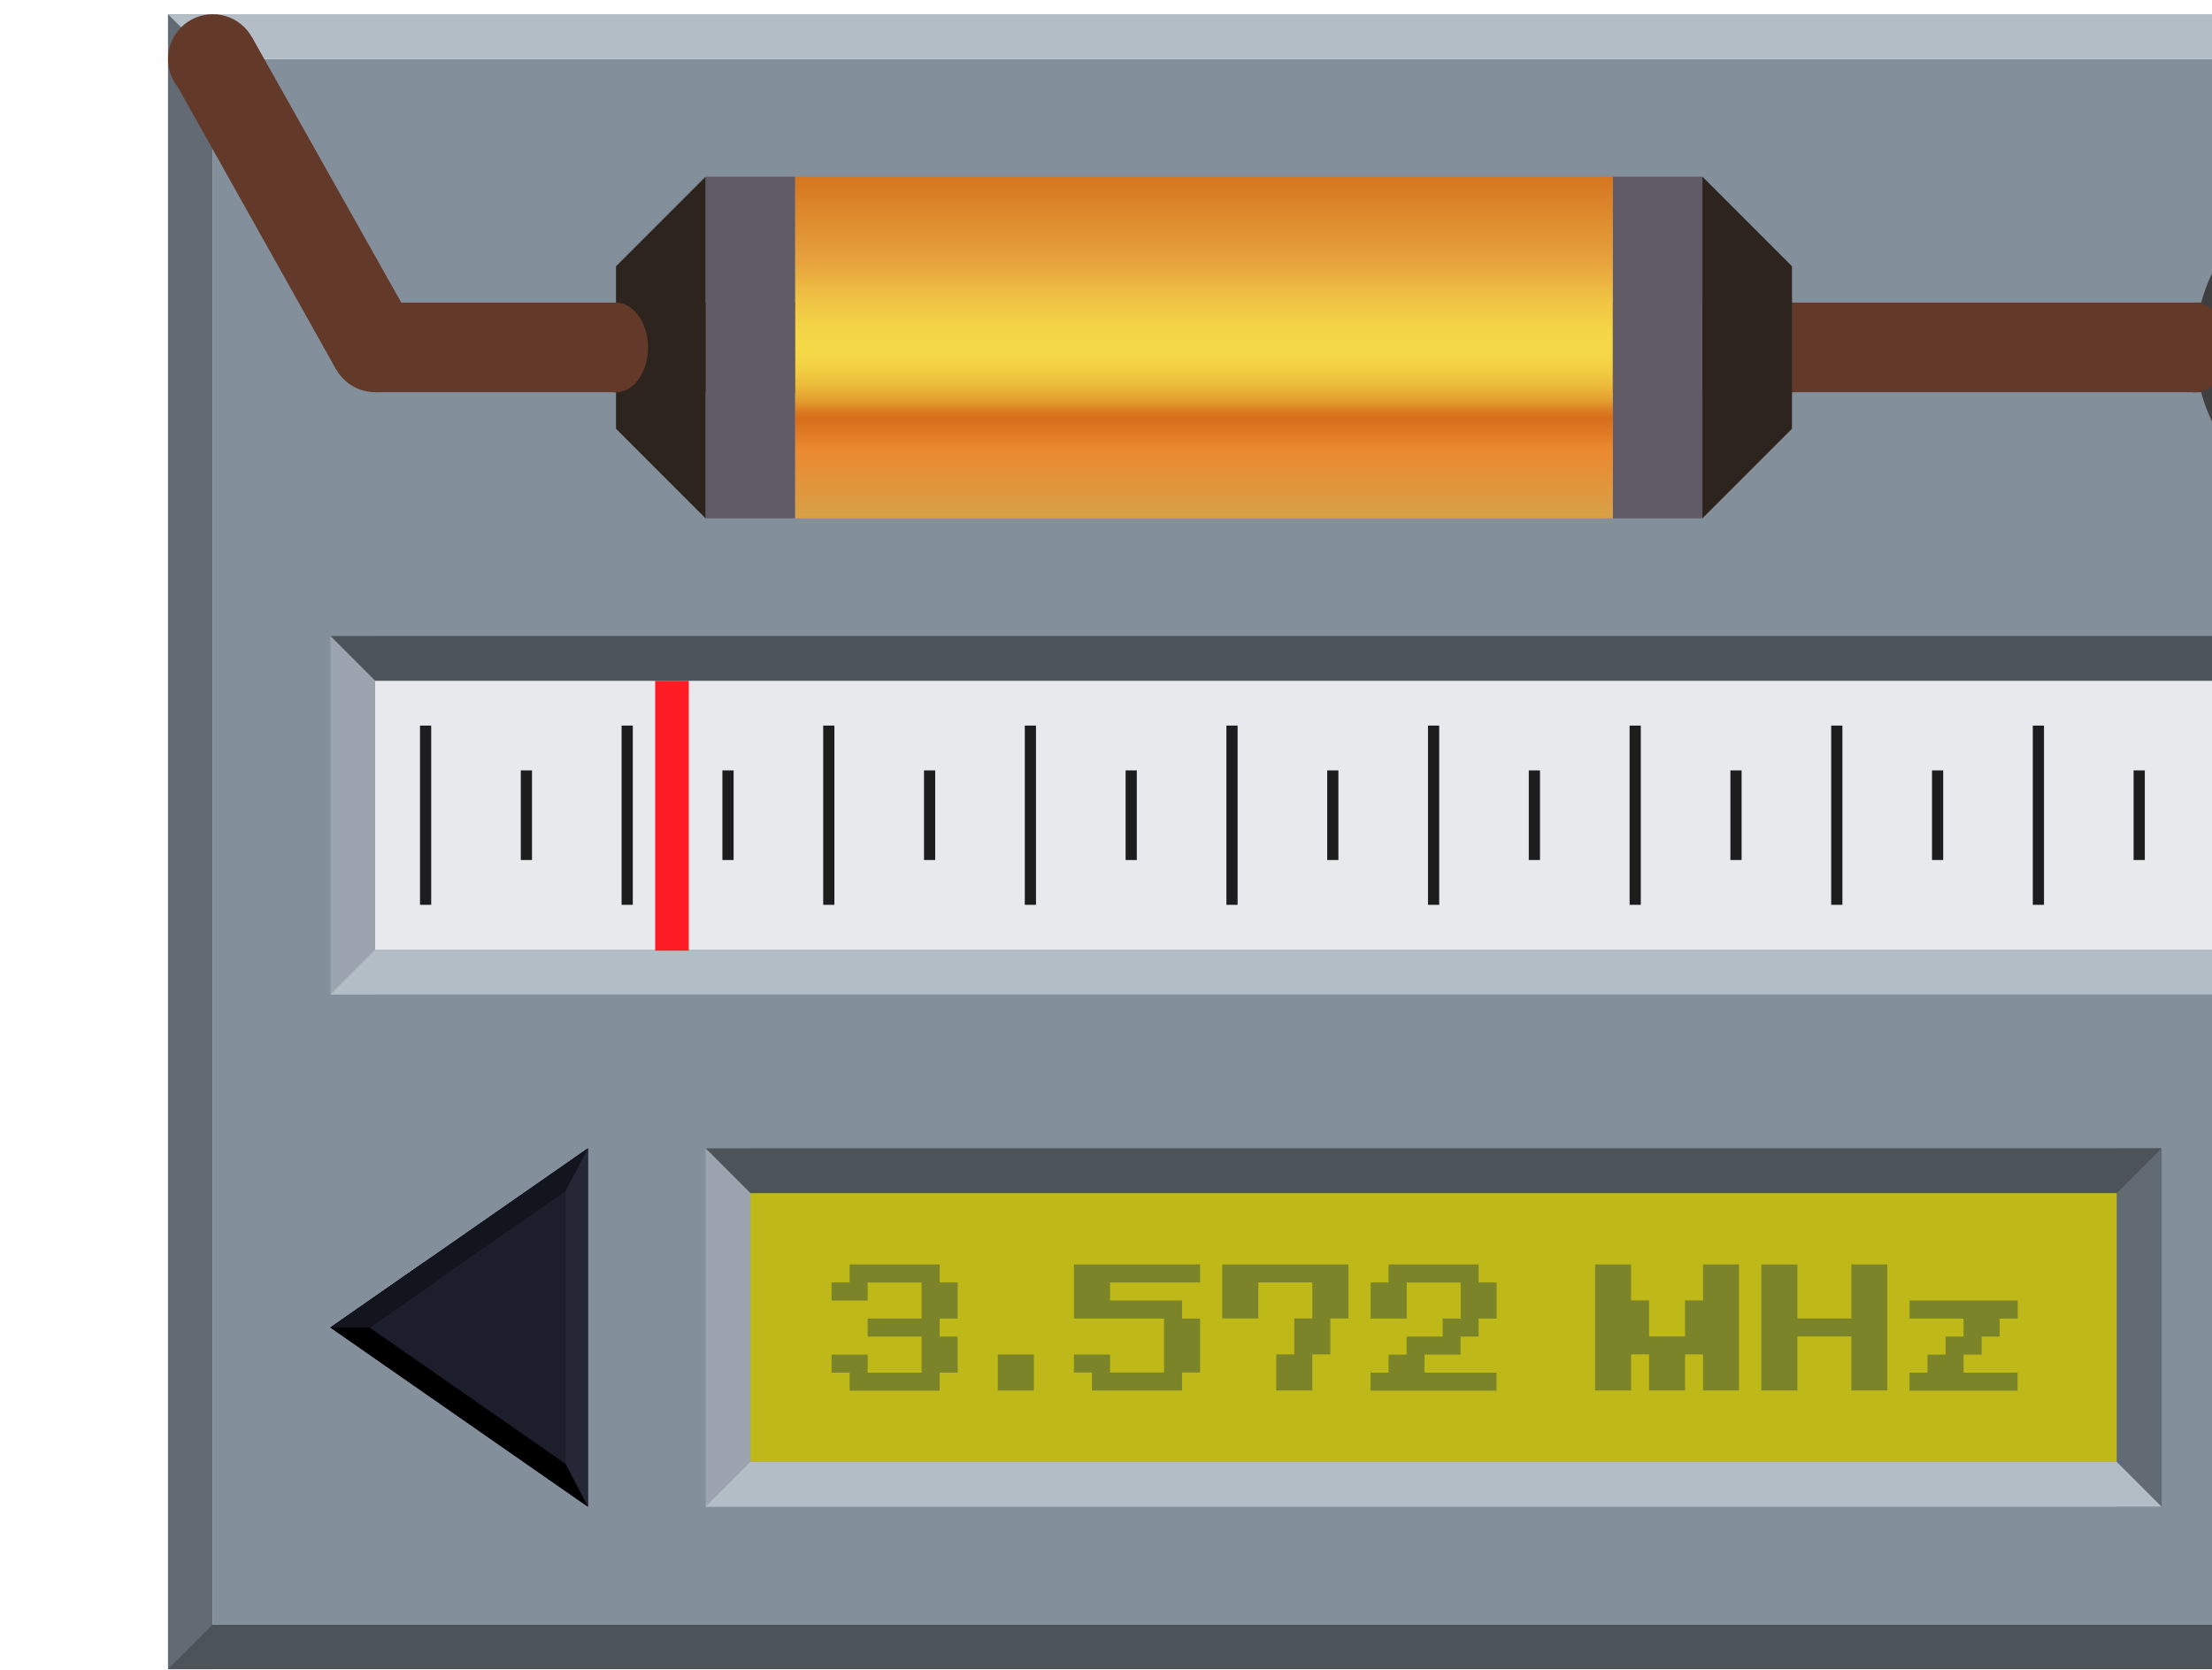
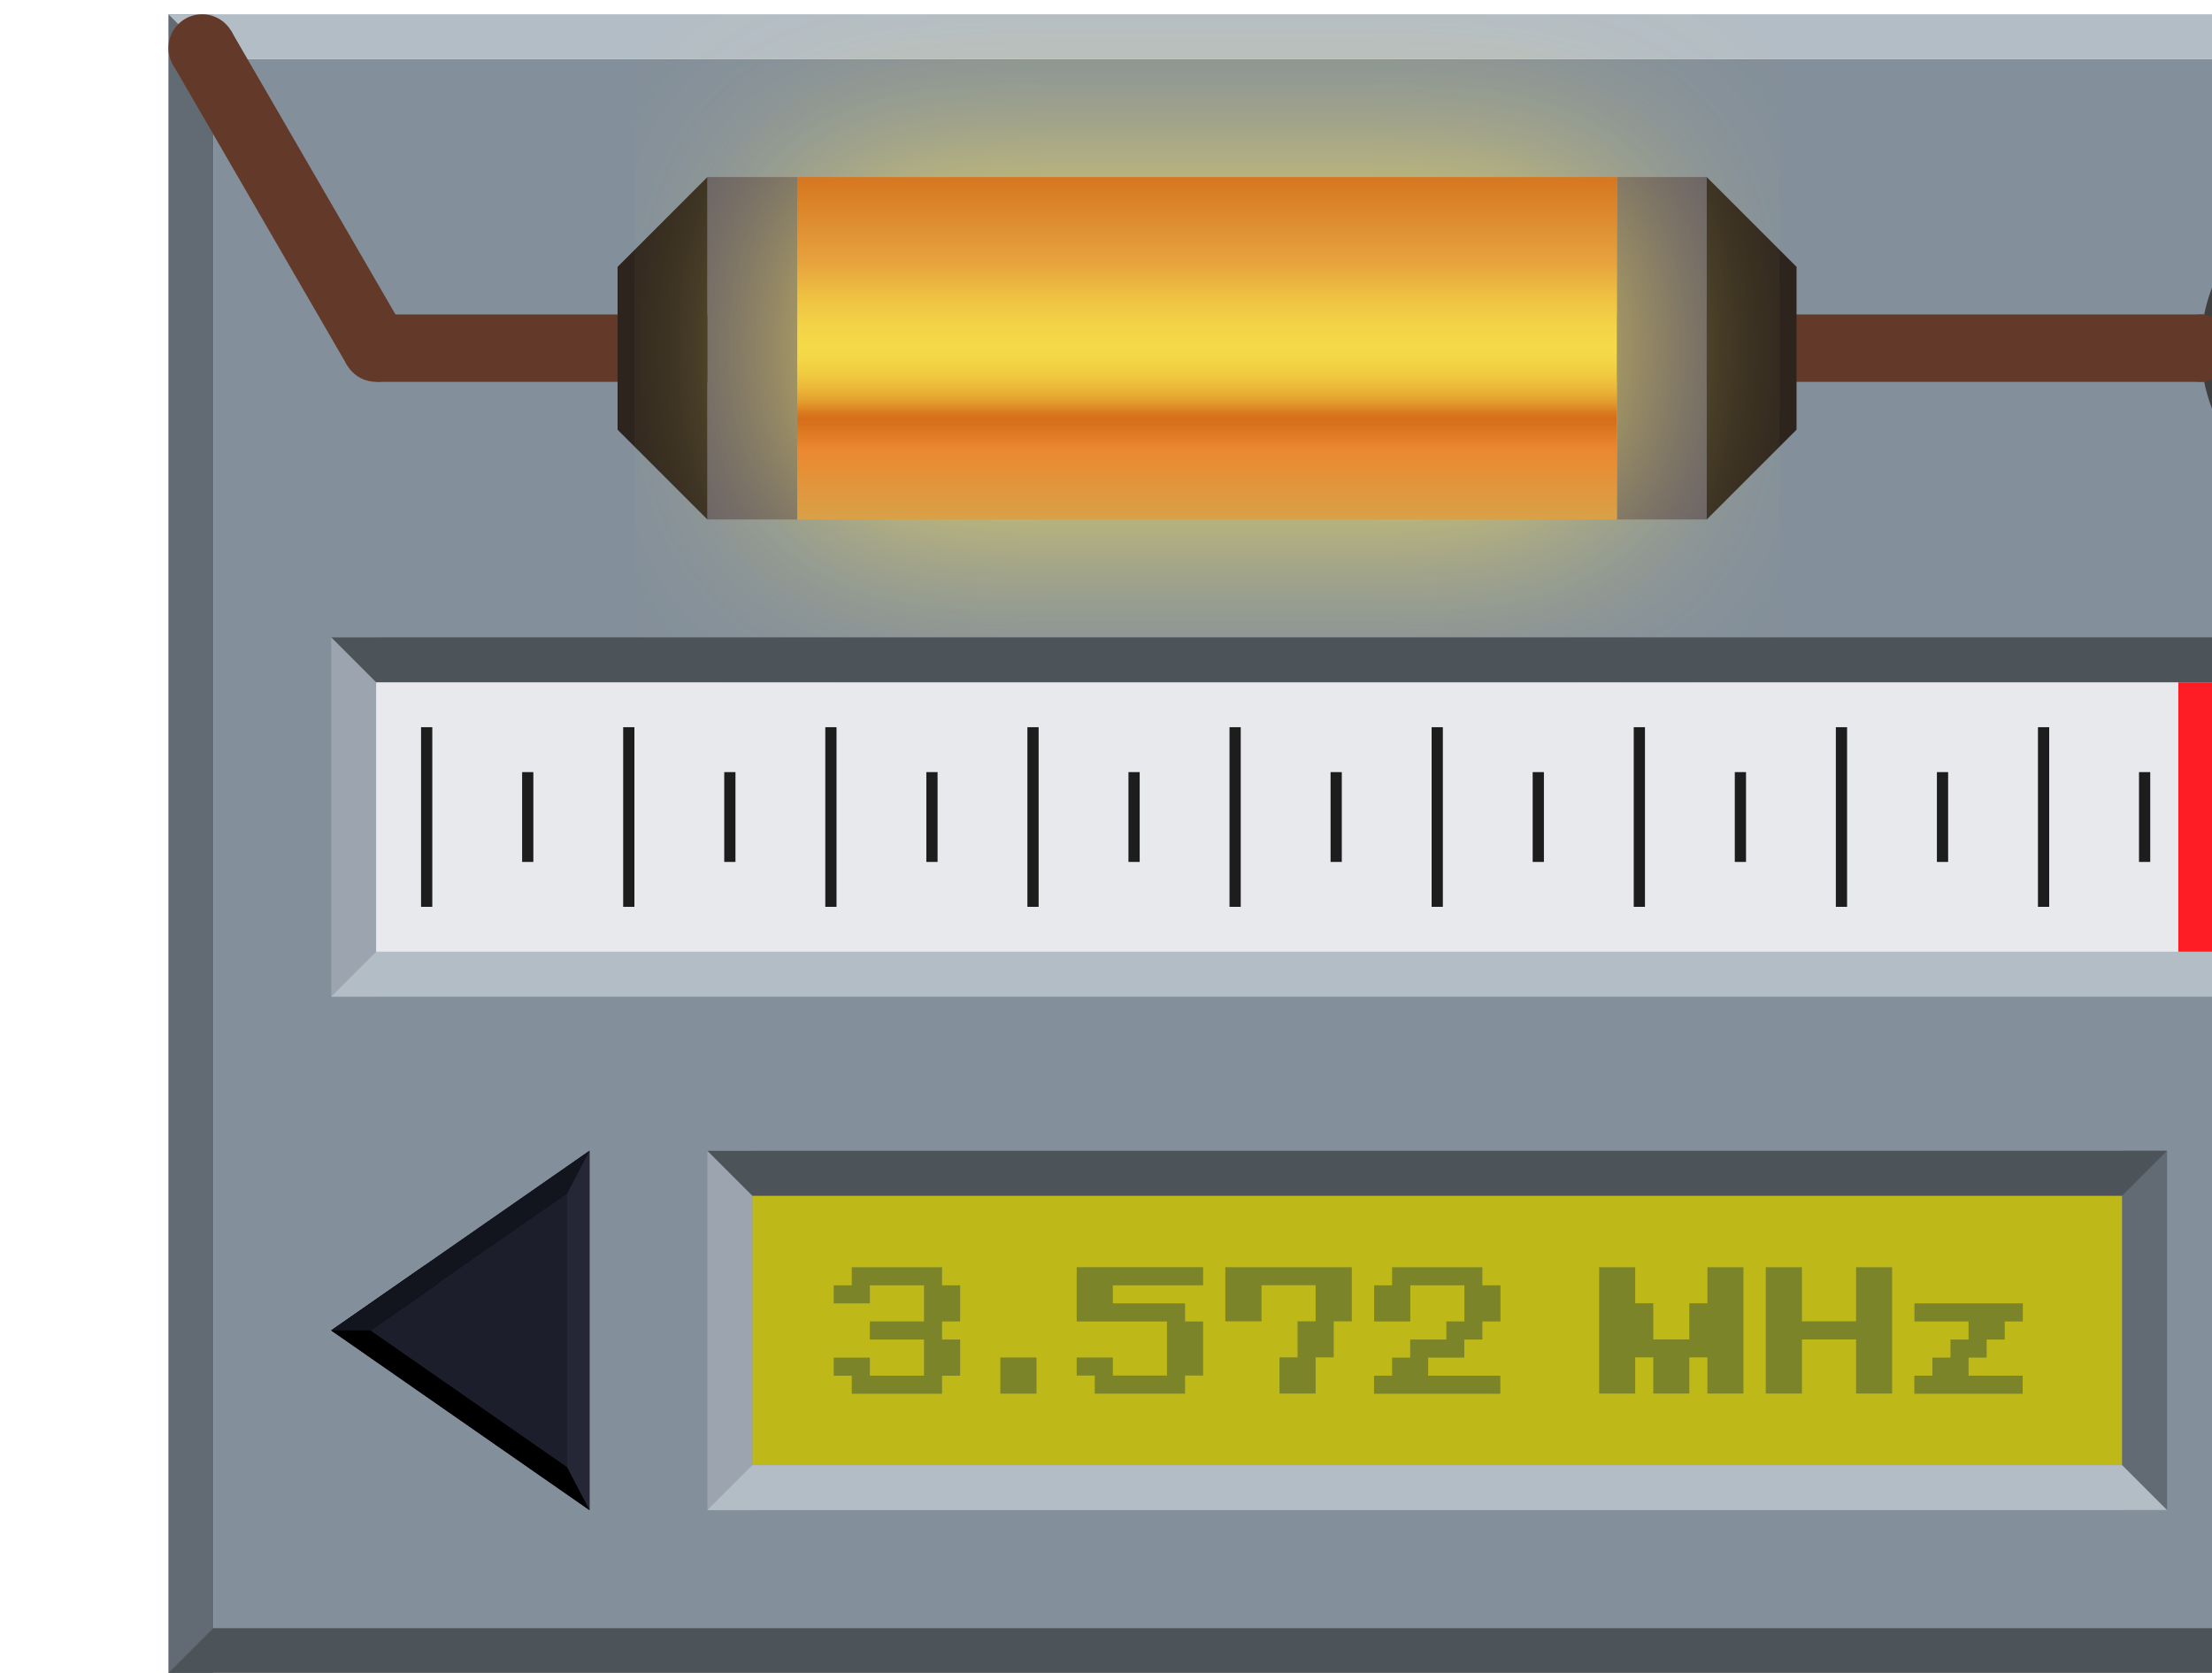
- <svg xmlns="http://www.w3.org/2000/svg" id="Ebene_2" data-name="Ebene 2" viewBox="0 0 197.5 149">
+ <svg xmlns="http://www.w3.org/2000/svg" id="Ebene_2" data-name="Ebene 2" viewBox="0 0 197 149">
  <defs>
    <clipPath id="clippath">
-       <rect id="Exportfläche" width="197.5" height="149" fill="none" />
+       <rect x="56.5" y="1.27" width="102" height="59.5" fill="none" />
    </clipPath>
    <linearGradient id="Unbenannter_Verlauf_41" data-name="Unbenannter Verlauf 41" x1="107.5" y1="15.56" x2="107.5" y2="46.24" gradientUnits="userSpaceOnUse">
      <stop offset="0" stop-color="#d5751f" />
      <stop offset=".26" stop-color="#e7a33e" />
      <stop offset=".27" stop-color="#e8a73e" />
      <stop offset=".36" stop-color="#efc243" />
      <stop offset=".44" stop-color="#f3d346" />
      <stop offset=".5" stop-color="#f5d947" />
      <stop offset=".54" stop-color="#f3d545" />
      <stop offset=".58" stop-color="#f0ca40" />
      <stop offset=".62" stop-color="#ebb739" />
      <stop offset=".66" stop-color="#e39d2e" />
      <stop offset=".69" stop-color="#da7b20" />
      <stop offset=".71" stop-color="#d66d1a" />
      <stop offset=".8" stop-color="#eb8930" />
      <stop offset="1" stop-color="#d8a147" />
    </linearGradient>
+     <filter id="outer-glow-1" x="44" y="-12" width="127" height="86" filterUnits="userSpaceOnUse">
+       <feOffset dx="0" dy="0" />
+       <feGaussianBlur result="blur" stdDeviation="9" />
+       <feFlood flood-color="#ebd660" flood-opacity="1" />
+       <feComposite in2="blur" operator="in" />
+       <feComposite in="SourceGraphic" />
+     </filter>
  </defs>
  <g id="Seite_25" data-name="Seite 25">
    <g id="_3572" data-name="3572">
-       <g clip-path="url(#clippath)">
-         <path id="Modul" d="M19,5.27v139.73h218V5.27H19ZM222.5,84.77H33.5v-24h189v24Z" fill="#838f9b" />
-         <g id="Rahmen_Modul" data-name="Rahmen Modul">
-           <rect id="Exportfläche-2" data-name="Exportfläche" x="15" y="1.27" width="4" height="147.73" fill="#626b74" />
-           <polygon points="241 1.27 15 1.27 19 5.27 237 5.27 241 1.27" fill="#b3bdc6" />
-           <polygon points="237 145 19 145 15 149 241 149 237 145" fill="#4c5359" />
+       <rect id="Exportfläche" width="197" height="149" fill="none" />
+       <polygon id="Modul" points="197 84.77 33.5 84.77 33.5 60.77 197 60.77 197 5.27 19 5.27 19 145 197 145 197 84.77" fill="#838f9b" />
+       <g id="Rahmen_Modul" data-name="Rahmen Modul">
+         <rect id="Links" x="15" y="1.27" width="4" height="147.73" fill="#626b74" />
+         <polygon id="Unten" points="19 145 15 149 197 149 197 145 19 145" fill="#4c5359" />
+         <polygon id="Oben" points="197 1.27 15 1.27 19 5.27 197 5.27 197 1.27" fill="#b3bdc6" />
+       </g>
+       <g id="Pfeil_Links" data-name="Pfeil Links">
+         <polygon points="29.5 118.5 52.5 134.5 52.5 102.5 29.5 118.5" fill="#1c1e2b" />
+         <path d="M50.5,106.33v24.34s-17.5-12.17-17.5-12.17l17.5-12.17M52.5,102.5l-23,16,23,16v-32h0Z" fill="#252736" />
+         <polygon points="33 118.5 39.01 114.32 37.86 112.68 29.5 118.5 52.5 134.5 50.5 130.67 33 118.5" />
+         <polygon points="33 118.5 50.5 106.33 52.5 102.5 29.5 118.5 33 118.5" fill="#12141e" />
+       </g>
+       <g id="Display">
+         <rect id="Display-2" data-name="Display" x="67" y="106.5" width="122" height="24" fill="#beb818" />
+         <g>
+           <rect x="69" y="106.5" width="118" height="24" fill="none" />
+           <path d="M74.25,114.48h1.61v-1.61h8.04v1.61h1.61v3.22h-1.61v1.61h1.61v3.22h-1.61v1.61h-8.04v-1.61h-1.61v-1.61h3.22v1.61h4.82v-3.22h-4.82v-1.61h4.82v-3.22h-4.82v1.61h-3.22v-1.61Z" fill="#7b8428" />
+           <path d="M89.09,120.91h3.22v3.22h-3.22v-3.22Z" fill="#7b8428" />
+           <path d="M95.9,112.87h11.25v1.61h-8.04v1.61h6.43v1.61h1.61v4.82h-1.61v1.61h-8.04v-1.61h-1.61v-1.61h3.22v1.61h4.82v-4.82h-8.04v-4.82Z" fill="#7b8428" />
+           <path d="M109.14,112.87h11.25v4.82h-1.61v3.21h-1.61v3.22h-3.22v-3.22h1.61v-3.21h1.61v-3.22h-4.82v3.22h-3.22v-4.82Z" fill="#7b8428" />
+           <path d="M122.37,114.48h1.61v-1.61h8.04v1.61h1.61v3.22h-1.61v1.61h-1.61v1.61h-3.22v1.61h6.43v1.61h-11.25v-1.61h1.61v-1.61h1.61v-1.61h3.22v-1.61h1.61v-3.22h-4.82v3.22h-3.22v-3.22Z" fill="#7b8428" />
+           <path d="M142.42,112.87h3.21v3.21h1.61v3.22h3.21v-3.22h1.61v-3.21h3.21v11.25h-3.21v-3.22h-1.61v3.22h-3.21v-3.22h-1.61v3.22h-3.21v-11.25Z" fill="#7b8428" />
+           <path d="M157.26,112.87h3.22v4.82h4.82v-4.82h3.21v11.25h-3.21v-4.82h-4.82v4.82h-3.22v-11.25Z" fill="#7b8428" />
+           <path d="M170.5,116.09h9.65v1.61h-1.61v1.61h-1.61v1.61h-1.61v1.61h4.82v1.61h-9.65v-1.61h1.61v-1.61h1.61v-1.61h1.61v-1.61h-4.82v-1.61Z" fill="#7b8428" />
        </g>
-         <g id="Pfeil_Links" data-name="Pfeil Links">
-           <polygon points="29.5 118.5 52.5 134.5 52.5 102.5 29.5 118.5" fill="#1c1e2b" />
-           <path d="M50.5,106.33v24.34s-17.5-12.17-17.5-12.17l17.5-12.17M52.5,102.5l-23,16,23,16v-32h0Z" fill="#252736" />
-           <polygon points="33 118.5 39.01 114.32 37.86 112.68 29.5 118.5 52.5 134.5 50.5 130.67 33 118.5" />
-           <polygon points="33 118.5 50.5 106.33 52.5 102.5 29.5 118.5 33 118.5" fill="#12141e" />
+         <g id="Kante_Display" data-name="Kante Display">
+           <rect x="63" y="102.5" width="4" height="32" fill="#9ca5af" />
+           <rect x="189" y="102.5" width="4" height="32" fill="#626b74" />
+           <polygon points="193 134.5 63 134.5 67 130.5 189 130.5 193 134.5" fill="#b3bdc6" />
+           <polygon points="189 106.5 67 106.5 63 102.5 193 102.5 189 106.5" fill="#4c5359" />
        </g>
-         <g id="Display">
-           <rect id="Display-2" data-name="Display" x="67" y="106.5" width="122" height="24" fill="#beb818" />
-           <g>
-             <rect x="69" y="106.5" width="118" height="24" fill="none" />
-             <path d="M74.25,114.48h1.61v-1.61h8.04v1.61h1.61v3.22h-1.61v1.61h1.61v3.22h-1.61v1.61h-8.04v-1.61h-1.61v-1.61h3.22v1.61h4.82v-3.22h-4.82v-1.61h4.82v-3.22h-4.82v1.61h-3.22v-1.61Z" fill="#7b8428" />
-             <path d="M89.09,120.91h3.22v3.22h-3.22v-3.22Z" fill="#7b8428" />
-             <path d="M95.9,112.87h11.25v1.61h-8.04v1.61h6.43v1.61h1.61v4.82h-1.61v1.61h-8.04v-1.61h-1.61v-1.61h3.22v1.61h4.82v-4.82h-8.04v-4.82Z" fill="#7b8428" />
-             <path d="M109.14,112.87h11.25v4.82h-1.61v3.21h-1.61v3.22h-3.22v-3.22h1.61v-3.21h1.61v-3.22h-4.82v3.22h-3.22v-4.82Z" fill="#7b8428" />
-             <path d="M122.37,114.48h1.61v-1.61h8.04v1.61h1.61v3.22h-1.61v1.61h-1.61v1.61h-3.22v1.61h6.43v1.61h-11.25v-1.61h1.61v-1.61h1.61v-1.61h3.22v-1.61h1.61v-3.22h-4.82v3.22h-3.22v-3.22Z" fill="#7b8428" />
-             <path d="M142.42,112.87h3.21v3.21h1.61v3.22h3.21v-3.22h1.61v-3.21h3.21v11.25h-3.21v-3.22h-1.61v3.22h-3.21v-3.22h-1.61v3.22h-3.21v-11.25Z" fill="#7b8428" />
-             <path d="M157.26,112.87h3.22v4.82h4.82v-4.82h3.21v11.25h-3.21v-4.82h-4.82v4.82h-3.22v-11.25Z" fill="#7b8428" />
-             <path d="M170.5,116.09h9.65v1.61h-1.61v1.61h-1.61v1.61h-1.61v1.61h4.82v1.61h-9.65v-1.61h1.61v-1.61h1.61v-1.61h1.61v-1.61h-4.82v-1.61Z" fill="#7b8428" />
-           </g>
-           <g id="Kante_Display" data-name="Kante Display">
-             <rect x="63" y="102.5" width="4" height="32" fill="#9ca5af" />
-             <rect x="189" y="102.5" width="4" height="32" fill="#626b74" />
-             <polygon points="193 134.5 63 134.5 67 130.5 189 130.5 193 134.5" fill="#b3bdc6" />
-             <polygon points="189 106.5 67 106.5 63 102.5 193 102.5 189 106.5" fill="#4c5359" />
-           </g>
+       </g>
+       <g id="Skala">
+         <rect x="33.5" y="60.77" width="163.5" height="24" fill="#e8e9ed" />
+         <rect x="29.5" y="56.77" width="4" height="32" fill="#9ca5af" />
+         <polygon points="197 84.77 33.5 84.77 29.5 88.77 197 88.77 197 84.77" fill="#b3bdc6" />
+         <line x1="38" y1="64.77" x2="38" y2="80.77" fill="none" stroke="#1d1d1d" stroke-miterlimit="10" />
+         <line x1="47" y1="68.77" x2="47" y2="76.77" fill="none" stroke="#1d1d1d" stroke-miterlimit="10" />
+         <line x1="56" y1="64.77" x2="56" y2="80.77" fill="none" stroke="#1d1d1d" stroke-miterlimit="10" />
+         <line x1="65" y1="68.77" x2="65" y2="76.77" fill="none" stroke="#1d1d1d" stroke-miterlimit="10" />
+         <line x1="74" y1="64.77" x2="74" y2="80.77" fill="none" stroke="#1d1d1d" stroke-miterlimit="10" />
+         <line x1="83" y1="68.77" x2="83" y2="76.77" fill="none" stroke="#1d1d1d" stroke-miterlimit="10" />
+         <line x1="92" y1="64.77" x2="92" y2="80.77" fill="none" stroke="#1d1d1d" stroke-miterlimit="10" />
+         <line x1="101" y1="68.77" x2="101" y2="76.77" fill="none" stroke="#1d1d1d" stroke-miterlimit="10" />
+         <line x1="110" y1="64.77" x2="110" y2="80.77" fill="none" stroke="#1d1d1d" stroke-miterlimit="10" />
+         <line x1="119" y1="68.77" x2="119" y2="76.77" fill="none" stroke="#1d1d1d" stroke-miterlimit="10" />
+         <line x1="128" y1="64.77" x2="128" y2="80.77" fill="none" stroke="#1d1d1d" stroke-miterlimit="10" />
+         <line x1="137" y1="68.77" x2="137" y2="76.77" fill="none" stroke="#1d1d1d" stroke-miterlimit="10" />
+         <line x1="146" y1="64.77" x2="146" y2="80.77" fill="none" stroke="#1d1d1d" stroke-miterlimit="10" />
+         <line x1="155" y1="68.77" x2="155" y2="76.77" fill="none" stroke="#1d1d1d" stroke-miterlimit="10" />
+         <line x1="164" y1="64.77" x2="164" y2="80.77" fill="none" stroke="#1d1d1d" stroke-miterlimit="10" />
+         <line x1="173" y1="68.77" x2="173" y2="76.77" fill="none" stroke="#1d1d1d" stroke-miterlimit="10" />
+         <line x1="182" y1="64.77" x2="182" y2="80.77" fill="none" stroke="#1d1d1d" stroke-miterlimit="10" />
+         <line x1="191" y1="68.77" x2="191" y2="76.77" fill="none" stroke="#1d1d1d" stroke-miterlimit="10" />
+       </g>
+       <g id="Widerstand">
+         <rect x="33.5" y="28.01" width="163.5" height="6" fill="#633929" />
+         <rect x="63" y="15.77" width="8" height="30.5" fill="#615b67" />
+         <polygon points="63 46.27 55 38.27 55 23.77 63 15.77 63 46.27" fill="#2d241d" />
+         <rect x="144" y="15.77" width="8" height="30.5" fill="#615b67" />
+         <polygon points="152 46.27 160 38.27 160 23.77 152 15.77 152 46.27" fill="#2d241d" />
+         <g clip-path="url(#clippath)">
+           <rect x="71" y="15.77" width="73" height="30.5" fill="url(#Unbenannter_Verlauf_41)" filter="url(#outer-glow-1)" />
        </g>
-         <g id="Skala">
-           <rect x="29.5" y="56.77" width="4" height="32" fill="#9ca5af" />
-           <polygon points="226.5 88.77 29.5 88.77 33.5 84.77 222.5 84.77 226.5 88.77" fill="#b3bdc6" />
-           <rect x="33.5" y="60.77" width="189" height="24" fill="#e8e9ed" />
-           <line x1="38" y1="64.77" x2="38" y2="80.77" fill="none" stroke="#1d1d1d" stroke-miterlimit="10" />
-           <line x1="47" y1="68.77" x2="47" y2="76.77" fill="none" stroke="#1d1d1d" stroke-miterlimit="10" />
-           <line x1="56" y1="64.77" x2="56" y2="80.77" fill="none" stroke="#1d1d1d" stroke-miterlimit="10" />
-           <line x1="65" y1="68.77" x2="65" y2="76.77" fill="none" stroke="#1d1d1d" stroke-miterlimit="10" />
-           <line x1="74" y1="64.77" x2="74" y2="80.77" fill="none" stroke="#1d1d1d" stroke-miterlimit="10" />
-           <line x1="83" y1="68.77" x2="83" y2="76.77" fill="none" stroke="#1d1d1d" stroke-miterlimit="10" />
-           <line x1="92" y1="64.77" x2="92" y2="80.77" fill="none" stroke="#1d1d1d" stroke-miterlimit="10" />
-           <line x1="101" y1="68.77" x2="101" y2="76.77" fill="none" stroke="#1d1d1d" stroke-miterlimit="10" />
-           <line x1="110" y1="64.77" x2="110" y2="80.77" fill="none" stroke="#1d1d1d" stroke-miterlimit="10" />
-           <line x1="119" y1="68.77" x2="119" y2="76.77" fill="none" stroke="#1d1d1d" stroke-miterlimit="10" />
-           <line x1="128" y1="64.77" x2="128" y2="80.77" fill="none" stroke="#1d1d1d" stroke-miterlimit="10" />
-           <line x1="137" y1="68.77" x2="137" y2="76.77" fill="none" stroke="#1d1d1d" stroke-miterlimit="10" />
-           <line x1="146" y1="64.77" x2="146" y2="80.77" fill="none" stroke="#1d1d1d" stroke-miterlimit="10" />
-           <line x1="155" y1="68.77" x2="155" y2="76.77" fill="none" stroke="#1d1d1d" stroke-miterlimit="10" />
-           <line x1="164" y1="64.77" x2="164" y2="80.77" fill="none" stroke="#1d1d1d" stroke-miterlimit="10" />
-           <line x1="173" y1="68.77" x2="173" y2="76.77" fill="none" stroke="#1d1d1d" stroke-miterlimit="10" />
-           <line x1="182" y1="64.77" x2="182" y2="80.77" fill="none" stroke="#1d1d1d" stroke-miterlimit="10" />
-           <line x1="191" y1="68.77" x2="191" y2="76.77" fill="none" stroke="#1d1d1d" stroke-miterlimit="10" />
-         </g>
-         <g id="Widerstand">
-           <rect x="33.5" y="27.01" width="167.21" height="8" fill="#633929" />
-           <rect x="63" y="15.77" width="8" height="30.5" fill="#615b67" />
-           <polygon points="63 46.27 55 38.27 55 23.77 63 15.77 63 46.27" fill="#2d241d" />
-           <rect x="144" y="15.77" width="8" height="30.5" fill="#615b67" />
-           <polygon points="152 46.27 160 38.27 160 23.77 152 15.77 152 46.27" fill="#2d241d" />
-           <rect x="71" y="15.77" width="73" height="30.5" fill="url(#Unbenannter_Verlauf_41)" />
-           <circle cx="33.5" cy="31.01" r="4" fill="#633929" />
-           <circle cx="19" cy="5.27" r="4" fill="#633929" />
-           <polygon points="29.99 32.94 15.86 7.74 22.49 3.31 37.1 29.27 29.99 32.94" fill="#633929" />
-           <path d="M57.02,28.19c1.12,1.56,1.12,4.09,0,5.66s-2.93,1.56-4.04,0-1.12-4.09,0-5.66,2.93-1.56,4.04,0Z" fill="#633929" />
-         </g>
-         <g id="LED_Weiss" data-name="LED Weiss">
-           <circle id="Aussen" cx="211.25" cy="31.02" r="15.25" fill="#3f3f3f" />
-         </g>
-         <path d="M198.02,28.19c1.12,1.56,1.12,4.09,0,5.66s-2.93,1.56-4.04,0-1.12-4.09,0-5.66,2.93-1.56,4.04,0Z" fill="#633929" />
-         <polygon points="222.5 60.77 33.5 60.77 29.5 56.77 226.5 56.77 222.5 60.77" fill="#4c5359" />
-         <line x1="60" y1="60.77" x2="60" y2="84.86" fill="none" stroke="#ff1d25" stroke-miterlimit="10" stroke-width="3" />
+         <circle cx="33.5" cy="31.01" r="3" fill="#633929" />
+         <circle cx="18" cy="4.27" r="3" fill="#633929" />
+         <polygon points="30.93 32.56 15.41 5.77 20.59 2.76 36.16 29.63 30.93 32.56" fill="#633929" />
      </g>
+       <path d="M197,25.62c-.64,1.68-1,3.49-1,5.39s.36,3.71,1,5.39v-10.79Z" fill="#3f3f3f" />
+       <path d="M197,28.21c-1.02-.4-2.2-.18-3.02.68-1.12,1.17-1.12,3.07,0,4.24.82.86,2,1.08,3.02.68v-5.61Z" fill="#633929" />
+       <rect x="194" y="60.77" width="3" height="24" fill="#ff1d25" />
+       <polygon points="197 56.77 29.5 56.77 33.5 60.77 197 60.77 197 56.77" fill="#4c5359" />
    </g>
  </g>
</svg>
